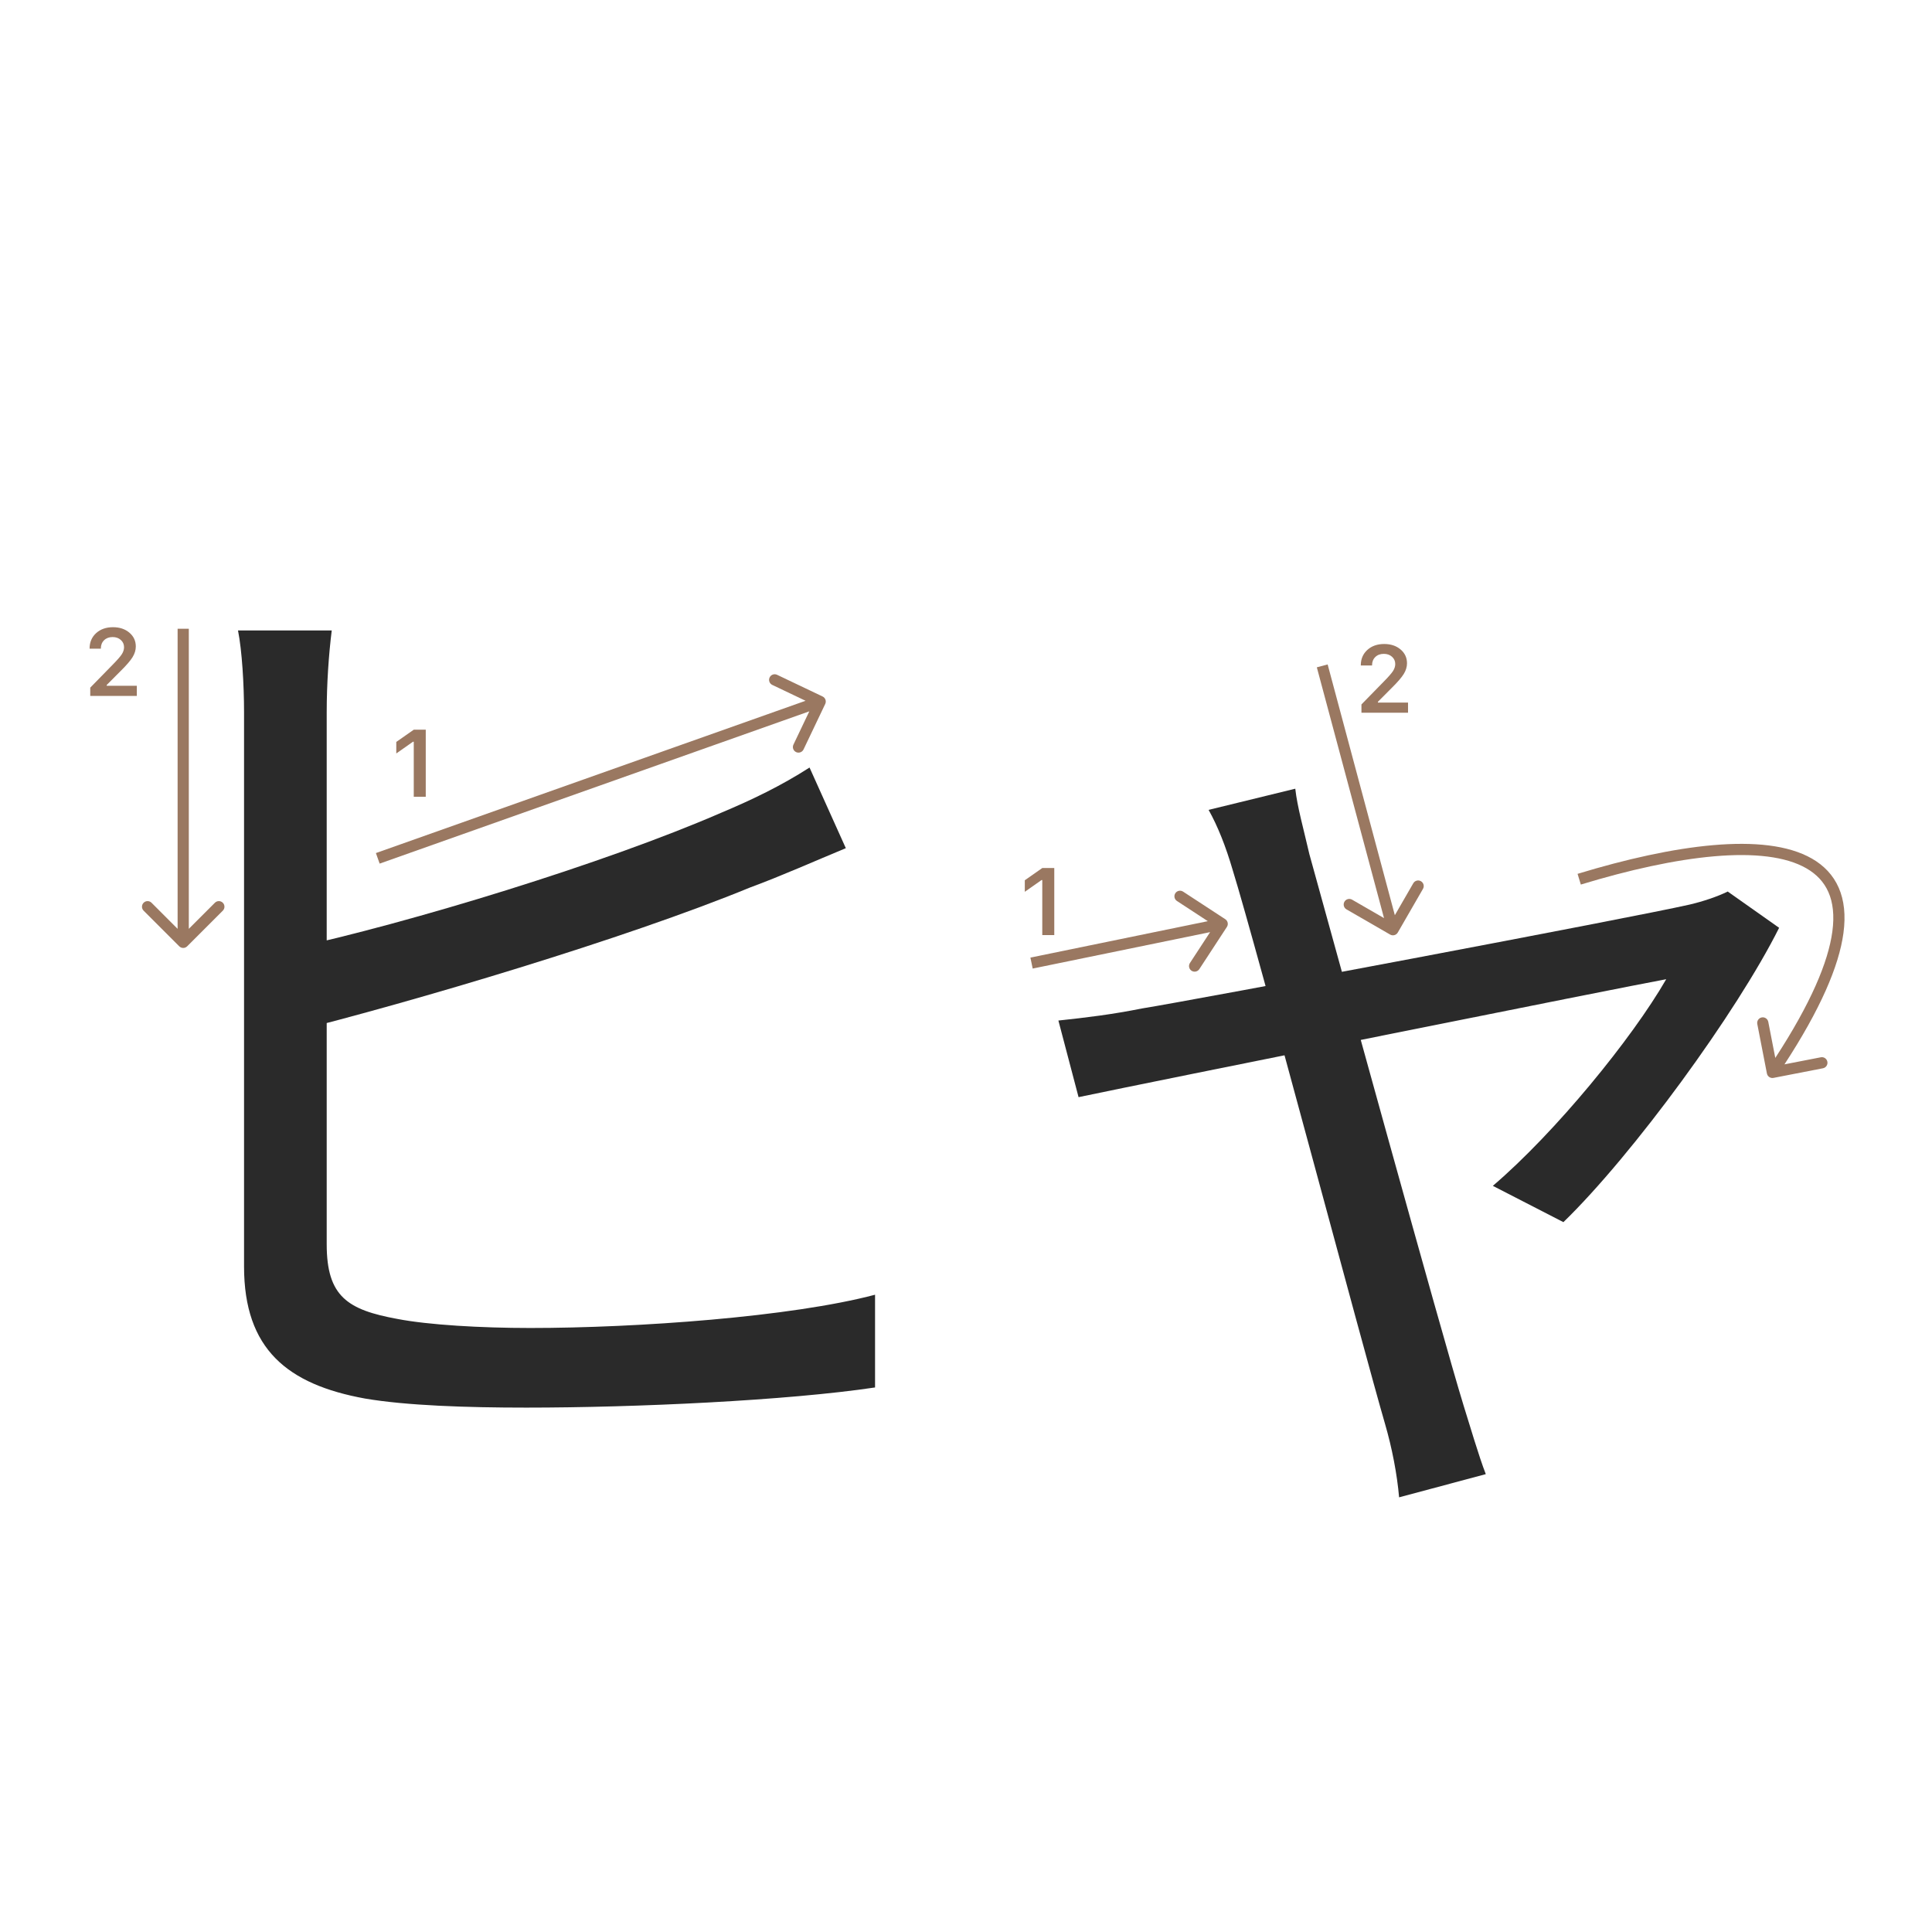
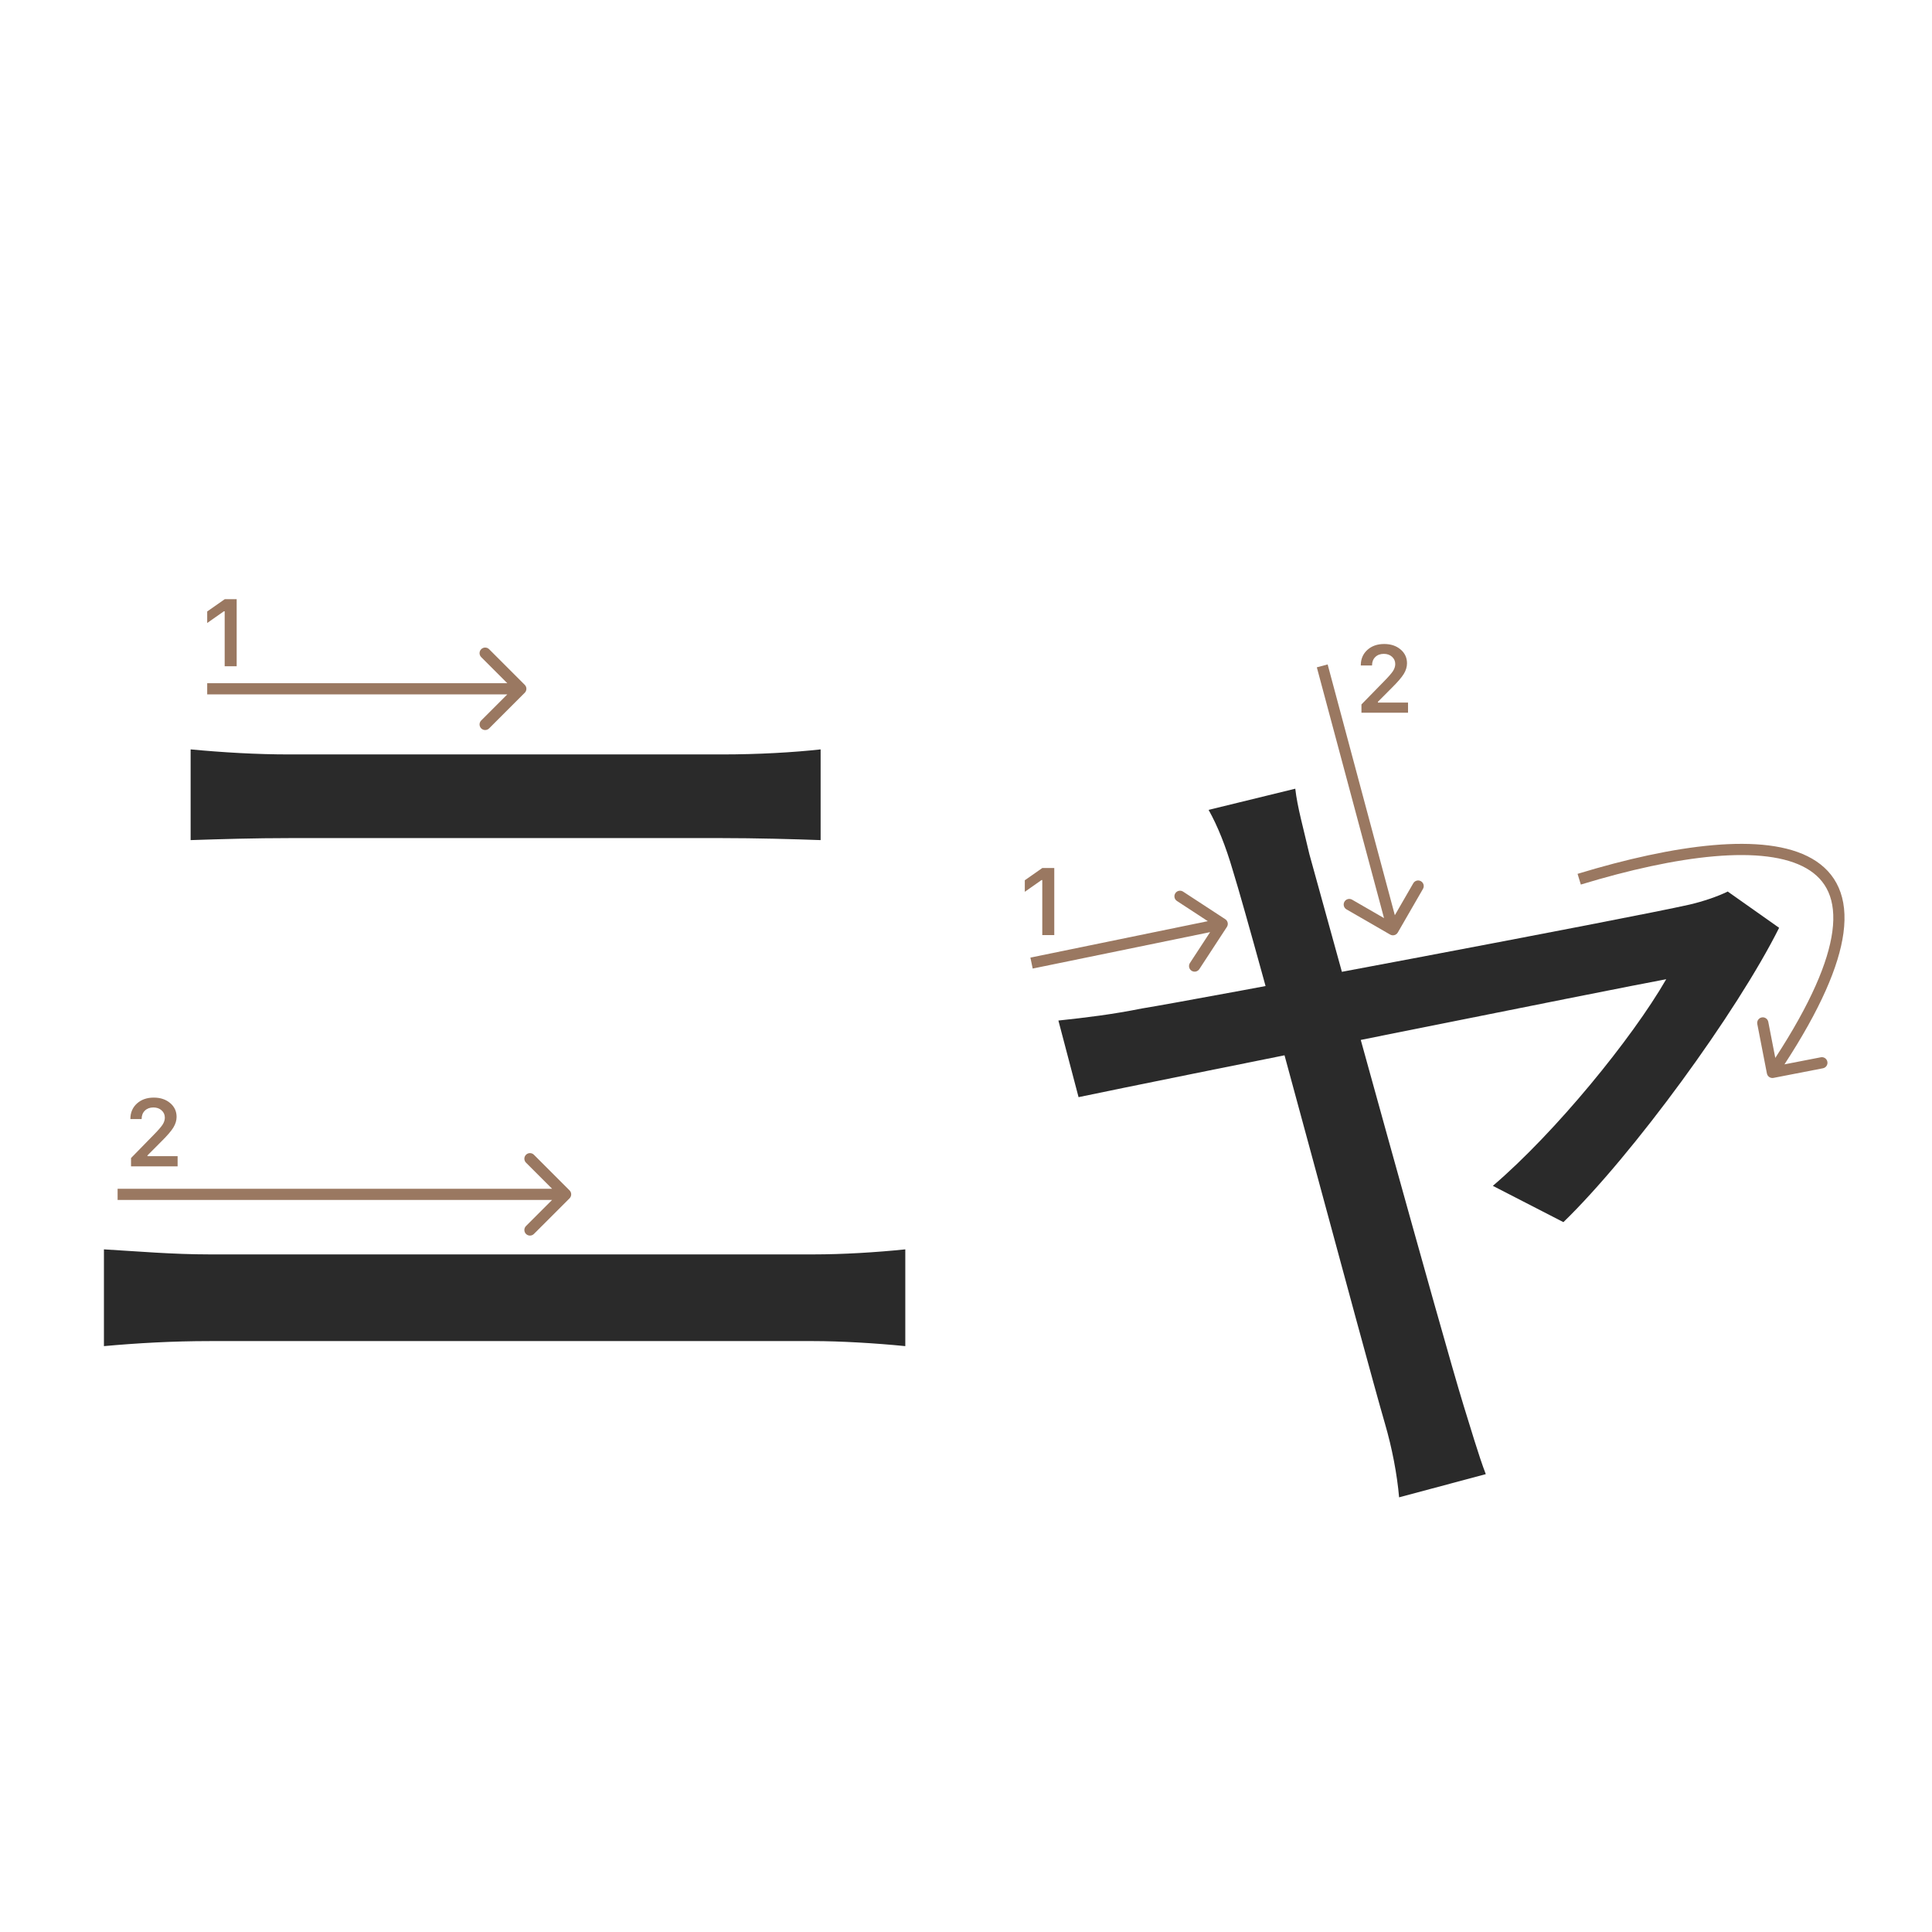
<svg xmlns="http://www.w3.org/2000/svg" width="345" height="345" viewBox="0 0 345 345" fill="none">
  <path d="M231.3 140.84C231.66 144.08 232.74 147.86 233.82 152.54C237.96 167.48 257.58 238.76 261.36 251C262.44 254.42 264.06 260 265.32 263.24L249.84 267.38C249.48 263.24 248.58 258.56 247.32 254.24C243.54 241.28 224.28 168.74 220.14 155.42C218.88 151.1 217.44 147.5 215.82 144.62L231.3 140.84ZM317.7 165.68C310.14 180.8 291.6 206.18 279.18 218.24L266.58 211.76C277.74 202.22 291.42 185.48 297.54 174.86C289.62 176.3 205.38 193.22 192.6 195.92L189 182.24C194.04 181.7 198.54 181.16 203.94 180.08C212.94 178.64 291.42 163.88 301.68 161.54C304.02 161 306.72 160.1 308.52 159.2L317.7 165.68Z" fill="#2A2A2A" />
-   <path d="M59.24 112.58C58.7 116.9 58.34 122.12 58.34 127.16C58.34 136.88 58.34 209.24 58.34 222.2C58.34 231.56 62.12 233.9 70.94 235.52C76.52 236.6 85.88 237.14 94.7 237.14C113.78 237.14 141.32 235.16 156.26 231.2V247.76C140.6 250.1 113.6 251.36 93.98 251.36C83.36 251.36 72.56 251 65.18 249.74C51.32 247.22 43.58 240.92 43.58 226.16C43.58 208.88 43.58 136.88 43.58 127.16C43.58 122.3 43.22 116.18 42.5 112.58H59.24ZM51.68 169.46C73.28 164.78 108.02 154.16 128.72 145.16C134.3 142.82 139.52 140.3 144.56 137.06L151.04 151.46C145.82 153.62 139.34 156.5 133.94 158.48C111.62 167.66 74 178.82 51.68 184.4V169.46Z" fill="#2A2A2A" />
-   <path d="M73.886 142.275V132.455H73.745L70.765 134.547V132.488L73.894 130.297H76.027V142.275H73.886Z" fill="#9A7861" />
-   <path d="M16 115.802C16 114.684 16.387 113.771 17.162 113.062C17.942 112.354 18.947 112 20.175 112C21.36 112 22.334 112.324 23.097 112.971C23.866 113.619 24.251 114.443 24.251 115.445C24.251 116.087 24.057 116.723 23.67 117.354C23.283 117.979 22.58 118.796 21.561 119.803L19.055 122.318V122.459H24.434V124.277H16.116V122.791L20.109 118.707C20.928 117.877 21.473 117.254 21.744 116.839C22.015 116.419 22.151 115.998 22.151 115.578C22.151 115.052 21.957 114.618 21.57 114.274C21.188 113.931 20.701 113.76 20.109 113.76C19.484 113.76 18.977 113.948 18.59 114.324C18.203 114.701 18.009 115.193 18.009 115.802V115.835H16V115.802Z" fill="#9A7861" />
-   <path fill-rule="evenodd" clip-rule="evenodd" d="M138.766 120.5L146.89 124.372C147.389 124.61 147.6 125.207 147.363 125.705L143.49 133.829C143.253 134.328 142.656 134.54 142.157 134.302C141.659 134.064 141.447 133.468 141.685 132.969L144.519 127.024L67.794 154.217L67.126 152.332L143.85 125.139L137.905 122.305C137.407 122.068 137.195 121.471 137.433 120.972C137.671 120.474 138.267 120.262 138.766 120.5Z" fill="#9A7861" />
-   <path fill-rule="evenodd" clip-rule="evenodd" d="M39.788 162.62L33.424 168.984C33.034 169.374 32.401 169.374 32.01 168.984L25.646 162.62C25.256 162.229 25.256 161.596 25.646 161.206C26.037 160.815 26.67 160.815 27.06 161.206L31.717 165.863L31.717 112.277L33.717 112.277L33.717 165.863L38.374 161.206C38.764 160.815 39.398 160.815 39.788 161.206C40.179 161.596 40.179 162.229 39.788 162.62Z" fill="#9A7861" />
+   <path d="M34.04 133.82C39.8 134.36 45.74 134.72 51.68 134.72C63.02 134.72 119.72 134.72 128.9 134.72C135.38 134.72 141.68 134.36 146.54 133.82V150.02C141.68 149.84 134.84 149.66 128.9 149.66C119.9 149.66 60.5 149.66 51.68 149.66C45.56 149.66 39.44 149.84 34.04 150.02V133.82ZM18.56 223.1C24.68 223.46 30.8 224 37.46 224C47.72 224 134.84 224 145.28 224C150.5 224 156.44 223.64 161.66 223.1V240.38C156.26 239.84 149.96 239.48 145.28 239.48C134.84 239.48 47.72 239.48 37.46 239.48C30.8 239.48 24.5 239.84 18.56 240.38V223.1Z" fill="#2A2A2A" />
+   <path d="M23.283 199.802C23.283 198.684 23.671 197.771 24.445 197.062C25.226 196.354 26.23 196 27.459 196C28.643 196 29.617 196.324 30.38 196.971C31.15 197.619 31.534 198.443 31.534 199.445C31.534 200.087 31.34 200.723 30.953 201.354C30.566 201.979 29.863 202.796 28.845 203.803L26.338 206.318V206.459H31.717V208.277H23.399V206.791L27.392 202.707C28.211 201.877 28.756 201.254 29.027 200.839C29.299 200.419 29.434 199.998 29.434 199.578C29.434 199.052 29.24 198.618 28.853 198.274C28.471 197.931 27.984 197.76 27.392 197.76C26.767 197.76 26.26 197.948 25.873 198.324C25.486 198.701 25.292 199.193 25.292 199.802V199.835H23.283V199.802Z" fill="#9A7861" />
+   <path fill-rule="evenodd" clip-rule="evenodd" d="M95.343 206.206L101.707 212.57C102.098 212.96 102.098 213.594 101.707 213.984L95.343 220.348C94.953 220.739 94.32 220.739 93.929 220.348C93.538 219.958 93.538 219.324 93.929 218.934L98.586 214.277L21 214.277L21 212.277L98.586 212.277L93.929 207.62C93.538 207.23 93.538 206.596 93.929 206.206C94.32 205.815 94.953 205.815 95.343 206.206Z" fill="#9A7861" />
+   <path fill-rule="evenodd" clip-rule="evenodd" d="M87.343 115.929L93.707 122.293C94.098 122.683 94.098 123.316 93.707 123.707L87.343 130.071C86.953 130.461 86.32 130.461 85.929 130.071C85.538 129.68 85.538 129.047 85.929 128.657L90.586 124L37 124L37 122L90.586 122L85.929 117.343C85.538 116.952 85.538 116.319 85.929 115.929C86.32 115.538 86.953 115.538 87.343 115.929Z" fill="#9A7861" />
+   <path d="M40.121 118.978V109.158H39.98L37 111.25V109.191L40.129 107H42.263V118.978H40.121Z" fill="#9A7861" />
  <path d="M186.121 166.978V157.158H185.98L183 159.25V157.191L186.129 155H188.263V166.978H186.121Z" fill="#9A7861" />
  <path d="M243 118.802C243 117.684 243.387 116.771 244.162 116.062C244.942 115.354 245.947 115 247.175 115C248.36 115 249.333 115.324 250.097 115.971C250.866 116.619 251.251 117.443 251.251 118.445C251.251 119.087 251.057 119.723 250.67 120.354C250.283 120.979 249.58 121.796 248.562 122.803L246.055 125.318V125.459H251.434V127.277H243.116V125.791L247.109 121.707C247.928 120.877 248.473 120.254 248.744 119.839C249.015 119.419 249.151 118.998 249.151 118.578C249.151 118.052 248.957 117.618 248.57 117.274C248.188 116.931 247.701 116.76 247.109 116.76C246.484 116.76 245.977 116.948 245.59 117.324C245.202 117.701 245.009 118.193 245.009 118.802V118.835H243V118.802Z" fill="#9A7861" />
  <path fill-rule="evenodd" clip-rule="evenodd" d="M211.264 159.217L218.797 164.141C219.26 164.443 219.389 165.063 219.087 165.525L214.163 173.059C213.861 173.521 213.241 173.651 212.779 173.349C212.317 173.047 212.187 172.427 212.489 171.965L216.092 166.452L184.41 172.957L184 171L215.682 164.495L210.17 160.891C209.707 160.589 209.578 159.969 209.88 159.507C210.182 159.045 210.802 158.915 211.264 159.217Z" fill="#9A7861" />
  <path fill-rule="evenodd" clip-rule="evenodd" d="M254.104 158.726L249.604 166.521C249.328 166.999 248.716 167.163 248.238 166.887L240.444 162.387C239.965 162.111 239.801 161.499 240.078 161.021C240.354 160.542 240.965 160.379 241.444 160.655L247.147 163.948L235.148 119.165L237.079 118.647L249.079 163.43L252.372 157.726C252.648 157.248 253.26 157.084 253.738 157.36C254.216 157.637 254.38 158.248 254.104 158.726Z" fill="#9A7861" />
  <path fill-rule="evenodd" clip-rule="evenodd" d="M306.11 152.911C299.087 153.52 290.878 155.344 282.291 157.957L281.709 156.044C290.372 153.407 298.726 151.543 305.937 150.918C313.11 150.296 319.319 150.883 323.561 153.321C325.708 154.555 327.356 156.267 328.341 158.518C329.322 160.759 329.614 163.459 329.186 166.626C328.388 172.534 325.061 180.235 318.654 190.063L325.144 188.801C325.686 188.695 326.211 189.049 326.316 189.592C326.422 190.134 326.068 190.659 325.526 190.764L316.691 192.482C316.149 192.587 315.624 192.233 315.519 191.691L313.801 182.857C313.695 182.314 314.049 181.79 314.591 181.684C315.134 181.579 315.659 181.933 315.764 182.475L317.016 188.913C323.336 179.208 326.466 171.823 327.204 166.359C327.597 163.455 327.307 161.144 326.509 159.32C325.715 157.507 324.386 156.102 322.564 155.055C318.868 152.93 313.172 152.298 306.11 152.911Z" fill="#9A7861" />
</svg>
